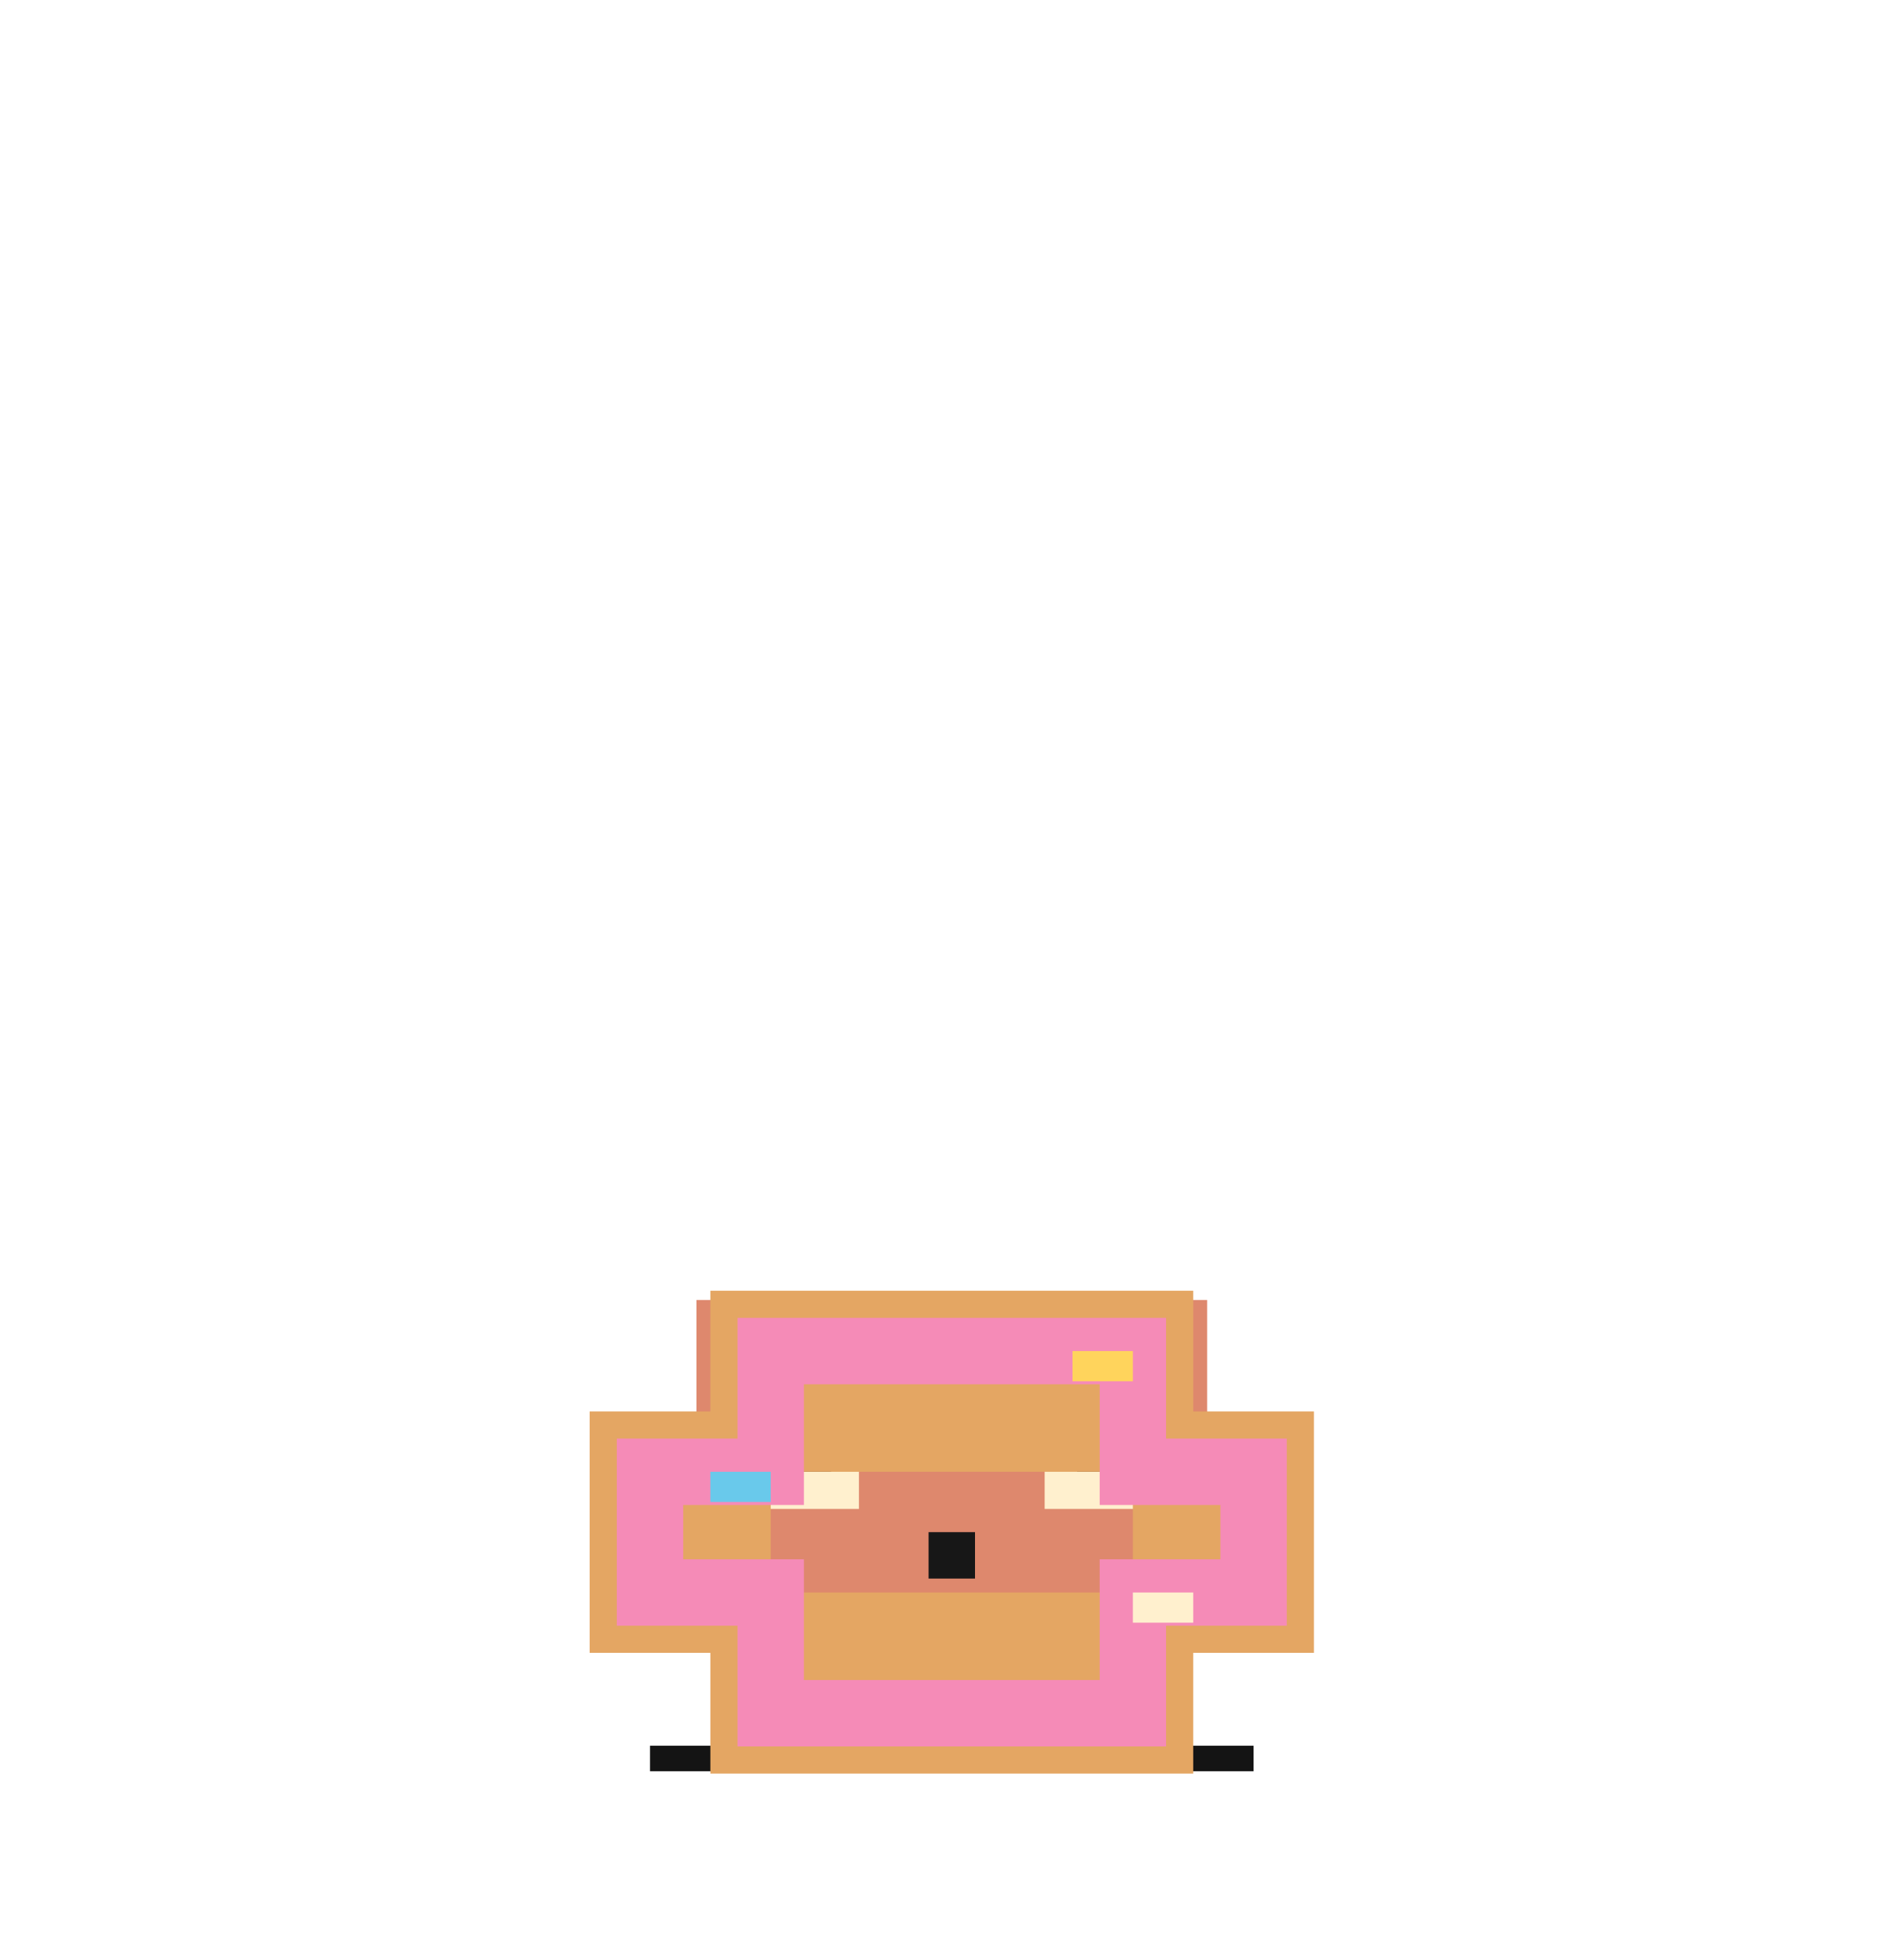
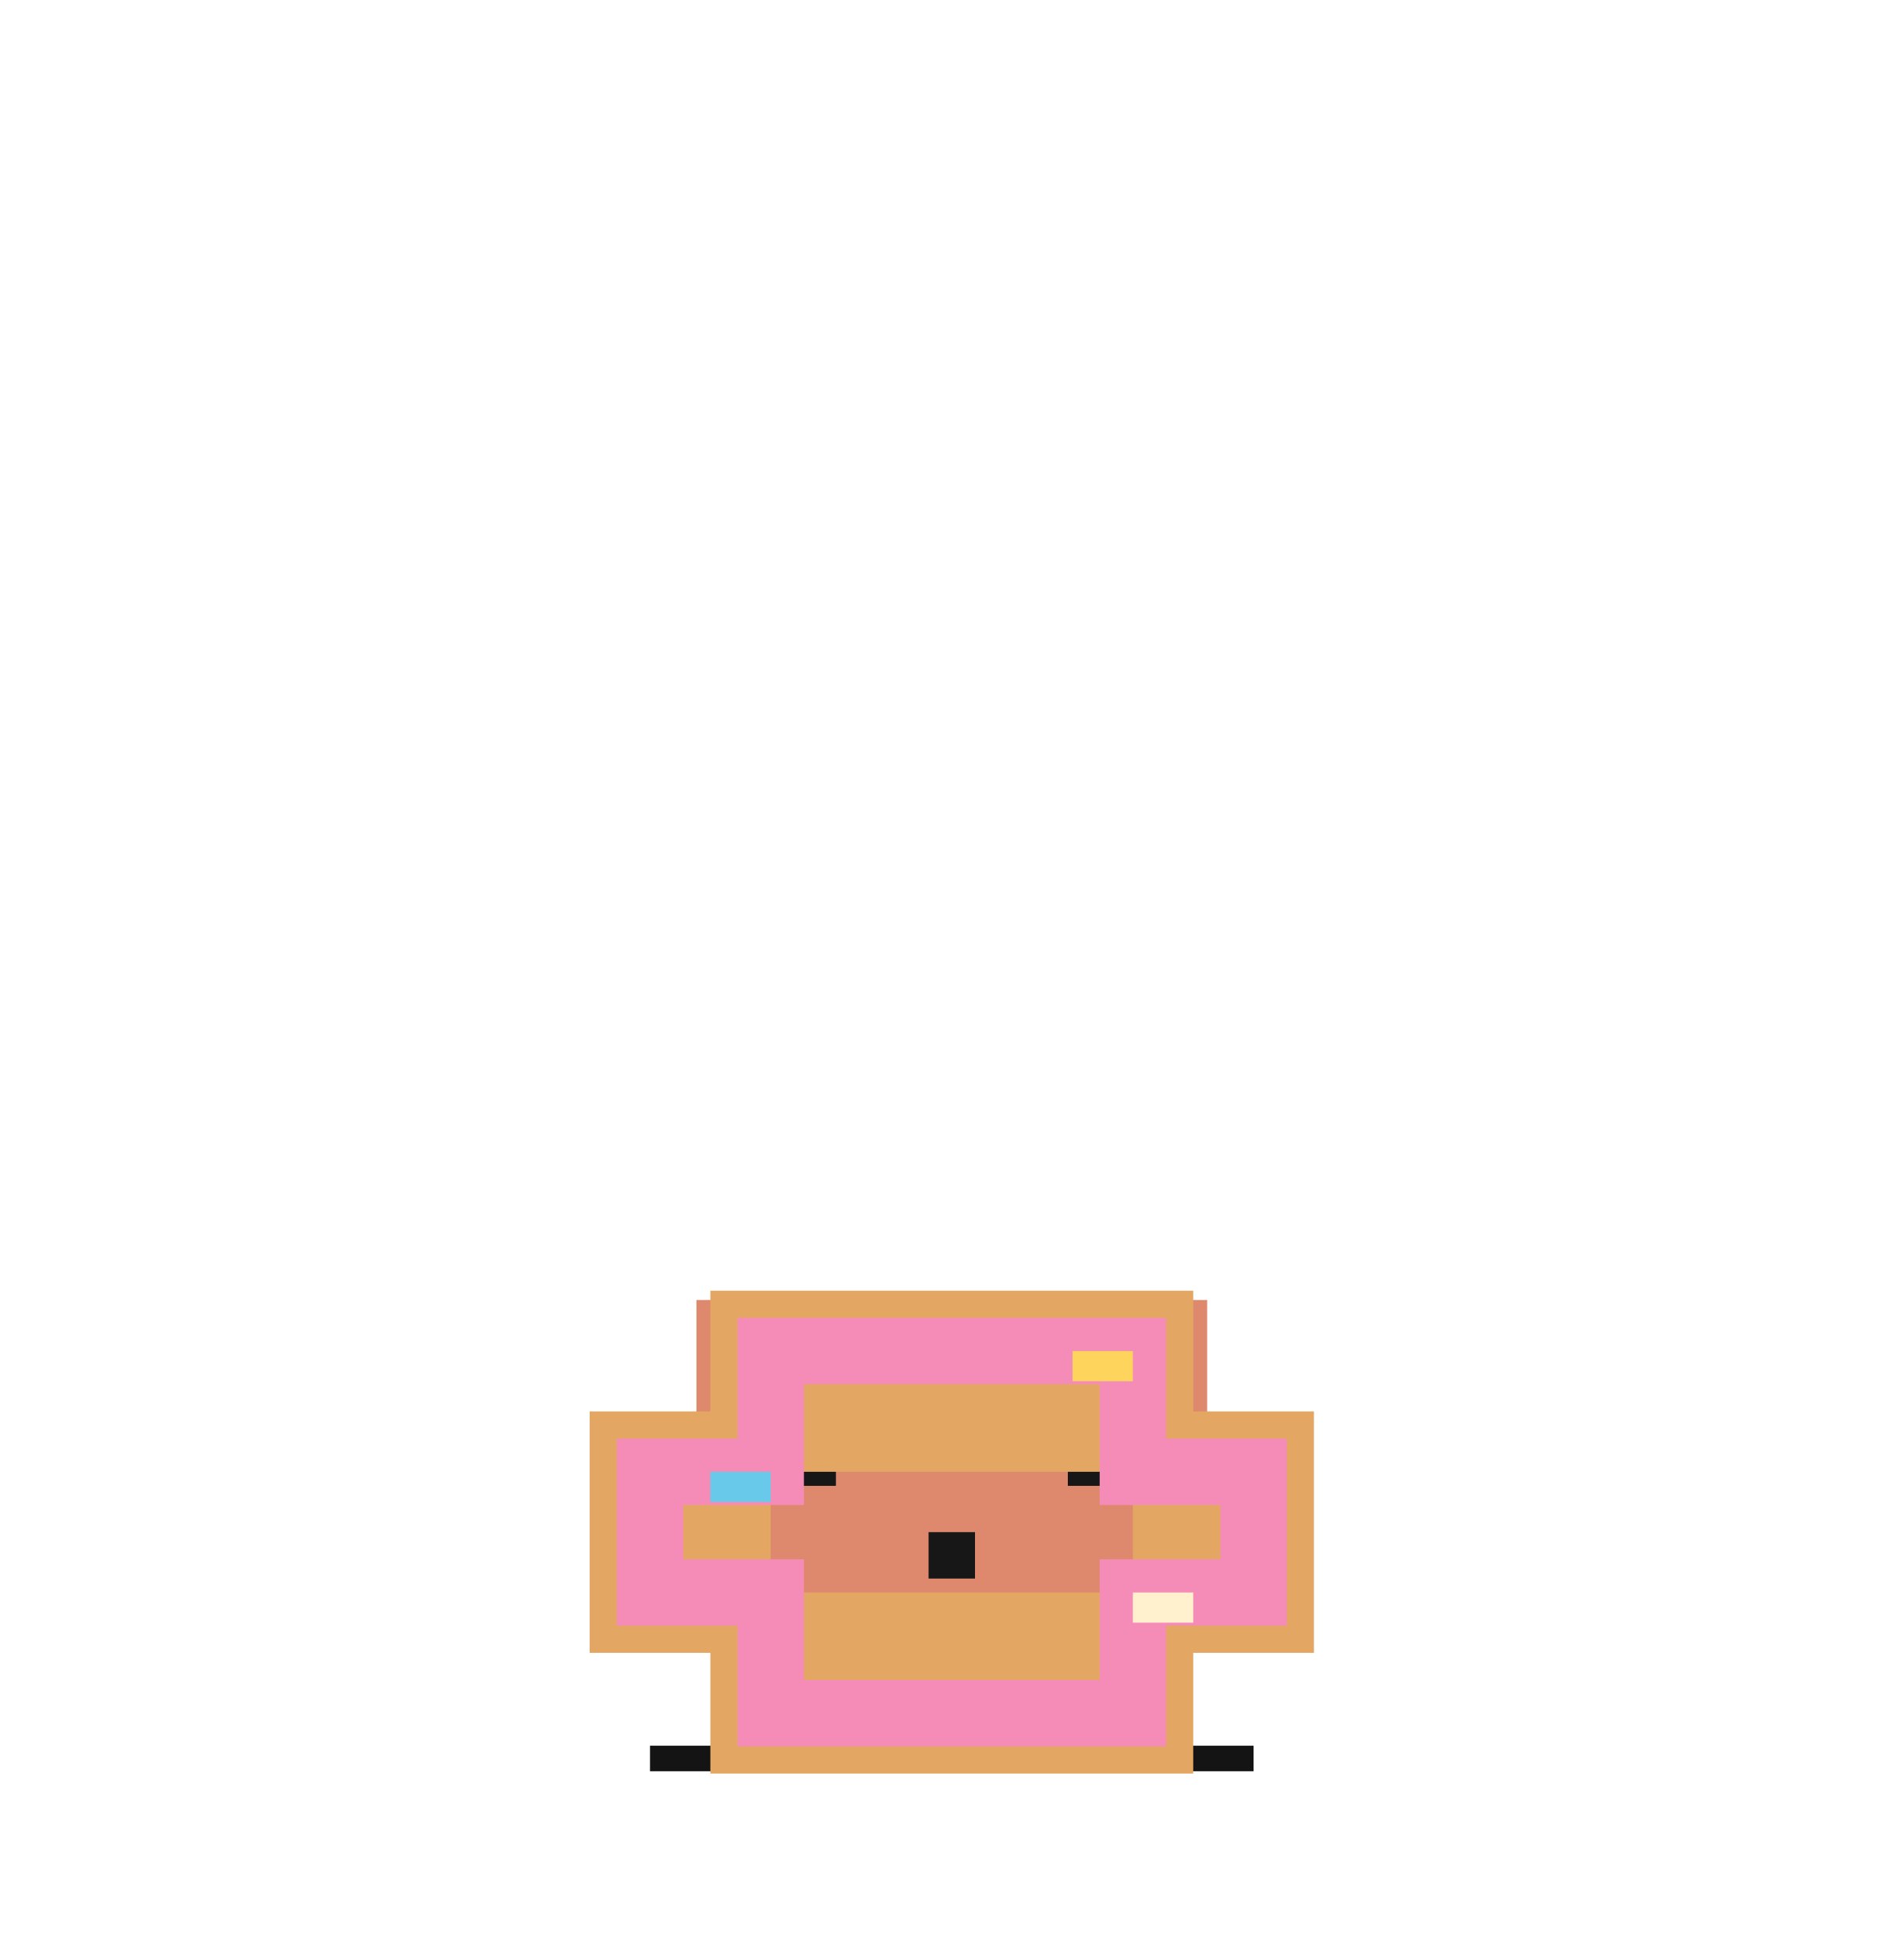
<svg xmlns="http://www.w3.org/2000/svg" viewBox="-13 -22 41 42" role="img" aria-labelledby="pt25-title pt25-desc" data-duration="8" data-playtime="pt25">
  <style>.pt25-1{transform-origin:7.5px 9px;animation:pt25-1 8s ease-in-out infinite}
@keyframes pt25-1{0%{transform:translate(0px,0px) rotate(0deg) scale(1,1);}12%{transform:translate(0px,0px) rotate(0deg) scale(1,1);}13%{transform:translate(0px,0px) rotate(0deg) scale(1,0.1);}14%{transform:translate(0px,0px) rotate(0deg) scale(1,1);}72%{transform:translate(0px,0px) rotate(0deg) scale(1,1);}73%{transform:translate(0.5px,0px) rotate(0deg) scale(1,1);}85%{transform:translate(0px,0px) rotate(0deg) scale(1,1);}100%{transform:translate(0px,0px) rotate(0deg) scale(1,1);}}
.pt25-2{transform-origin:0px 0px;animation:pt25-2 8s ease-in-out infinite}
@keyframes pt25-2{0%{opacity:1;}55.9%{opacity:1;}56%{opacity:0;}87%{opacity:0;}87.1%{opacity:1;}100%{opacity:1;}}
.pt25-3{transform-origin:0px 0px;animation:pt25-3 8s linear infinite}
@keyframes pt25-3{0%{opacity:0;}55.9%{opacity:0;}56%{opacity:1;}87%{opacity:1;}87.1%{opacity:0;}100%{opacity:0;}}
.pt25-4{transform-origin:2px 10px;animation:pt25-4 8s ease-in-out infinite}
@keyframes pt25-4{0%{transform:translate(0px,0px) rotate(0deg) scale(1,1);}56%{transform:translate(1px,0px) rotate(-30deg) scale(1,1);}65%{transform:translate(1px,-2px) rotate(-30deg) scale(1,1);}78%{transform:translate(0px,0px) rotate(0deg) scale(1,1);}100%{transform:translate(0px,0px) rotate(0deg) scale(1,1);}}
.pt25-5{transform-origin:13px 10px;animation:pt25-5 8s ease-in-out infinite}
@keyframes pt25-5{0%{transform:translate(0px,0px) rotate(0deg) scale(1,1);}56%{transform:translate(-1px,0px) rotate(30deg) scale(1,1);}65%{transform:translate(-1px,-2px) rotate(30deg) scale(1,1);}78%{transform:translate(0px,0px) rotate(0deg) scale(1,1);}100%{transform:translate(0px,0px) rotate(0deg) scale(1,1);}}
.pt25-6{transform-origin:7.5px 15px;animation:pt25-6 8s ease-in-out infinite}
@keyframes pt25-6{0%{transform:translate(0px,0px) rotate(0deg) scale(1,1);}18%{transform:translate(-1px,0px) rotate(-8deg) scale(1,1);}28%{transform:translate(1px,0px) rotate(8deg) scale(1,1);}38%{transform:translate(-1px,0px) rotate(-8deg) scale(1,1);}49%{transform:translate(1px,0px) rotate(8deg) scale(1,1);}56%{transform:translate(0px,0px) rotate(0deg) scale(1,1);}65%{transform:translate(0px,-2px) rotate(0deg) scale(0.92,1.15);}70%{transform:translate(0px,1px) rotate(0deg) scale(1.1,0.85);}78%{transform:translate(0px,0px) rotate(0deg) scale(1,1);}100%{transform:translate(0px,0px) rotate(0deg) scale(1,1);}}
.pt25-7{transform-origin:7.5px 11px;animation:pt25-7 8s ease-in-out infinite}
@keyframes pt25-7{0%{transform:translate(0px,0px) rotate(0deg) scale(1,0.35);}18%{transform:translate(-1px,0px) rotate(-10deg) scale(1,0.35);}28%{transform:translate(1px,0px) rotate(10deg) scale(1,0.35);}38%{transform:translate(-1px,0px) rotate(-10deg) scale(1,0.35);}49%{transform:translate(1px,0px) rotate(10deg) scale(1,0.35);}56%{transform:translate(0px,0px) rotate(0deg) scale(0.8,0.7);}65%{transform:translate(0px,-2px) rotate(0deg) scale(0.8,0.7);}70%{transform:translate(0px,1px) rotate(0deg) scale(0.8,0.7);}88%{transform:translate(0px,0px) rotate(0deg) scale(0.8,0.7);}100%{transform:translate(0px,0px) rotate(0deg) scale(1,0.35);}}
@media(prefers-reduced-motion:reduce){svg[data-playtime="pt25"] g{animation-play-state:paused!important;animation-delay:-5.2s!important}}</style>
  <rect x="1" y="15.6" width="13" height="0.55" fill="#141414" />
  <g class="pt25-6">
    <g fill="#DE886D">
      <rect x="2" y="6" width="11" height="7" />
      <rect x="3" y="13" width="1" height="2" />
      <rect x="5" y="13" width="1" height="2" />
      <rect x="9" y="13" width="1" height="2" />
      <rect x="11" y="13" width="1" height="2" />
      <g class="pt25-4">
        <rect x="0" y="9" width="2" height="2" />
      </g>
      <g class="pt25-5">
        <rect x="13" y="9" width="2" height="2" />
      </g>
    </g>
    <g class="pt25-2">
      <g class="pt25-1">
        <g fill="#171717">
          <rect x="4" y="8" width="1" height="2" />
          <rect x="10" y="8" width="1" height="2" />
        </g>
      </g>
    </g>
    <g class="pt25-3">
-       <rect x="3.5" y="7.5" width="2" height="3" fill="#FFF0CE" />
-       <rect x="9.5" y="7.5" width="2" height="3" fill="#FFF0CE" />
-       <rect x="4.2" y="8.3" width="0.7" height="1.4" fill="#171717" />
-       <rect x="10.2" y="8.3" width="0.7" height="1.4" fill="#171717" />
+       <g fill="#171717">
+         <rect x="4" y="8" width="1" height="2" />
+         <rect x="10" y="8" width="1" height="2" />
+       </g>
      <rect x="7" y="11" width="1" height="1" fill="#171717" />
    </g>
  </g>
  <g class="pt25-7">
    <g transform="translate(7.5 11) scale(1.3) rotate(0)">
      <path d="M-6-2h2v-2h8v2h2v4H4v2h-8V2h-2zM-3-1v2h6v-2z" fill="#E4A663" fill-rule="evenodd" />
      <path d="M-5-1v2h2v2h6V1h2v-2H3v-2h-6v2z" fill="none" stroke="#F58BB7" stroke-width="1.1" stroke-linecap="square" stroke-linejoin="miter" />
      <rect x="-4" y="-1" width="1" height="0.5" fill="#69C9EB" />
      <rect x="2" y="-3" width="1" height="0.5" fill="#FFD45C" />
      <rect x="3" y="1" width="1" height="0.5" fill="#FFF0CE" />
    </g>
  </g>
</svg>
